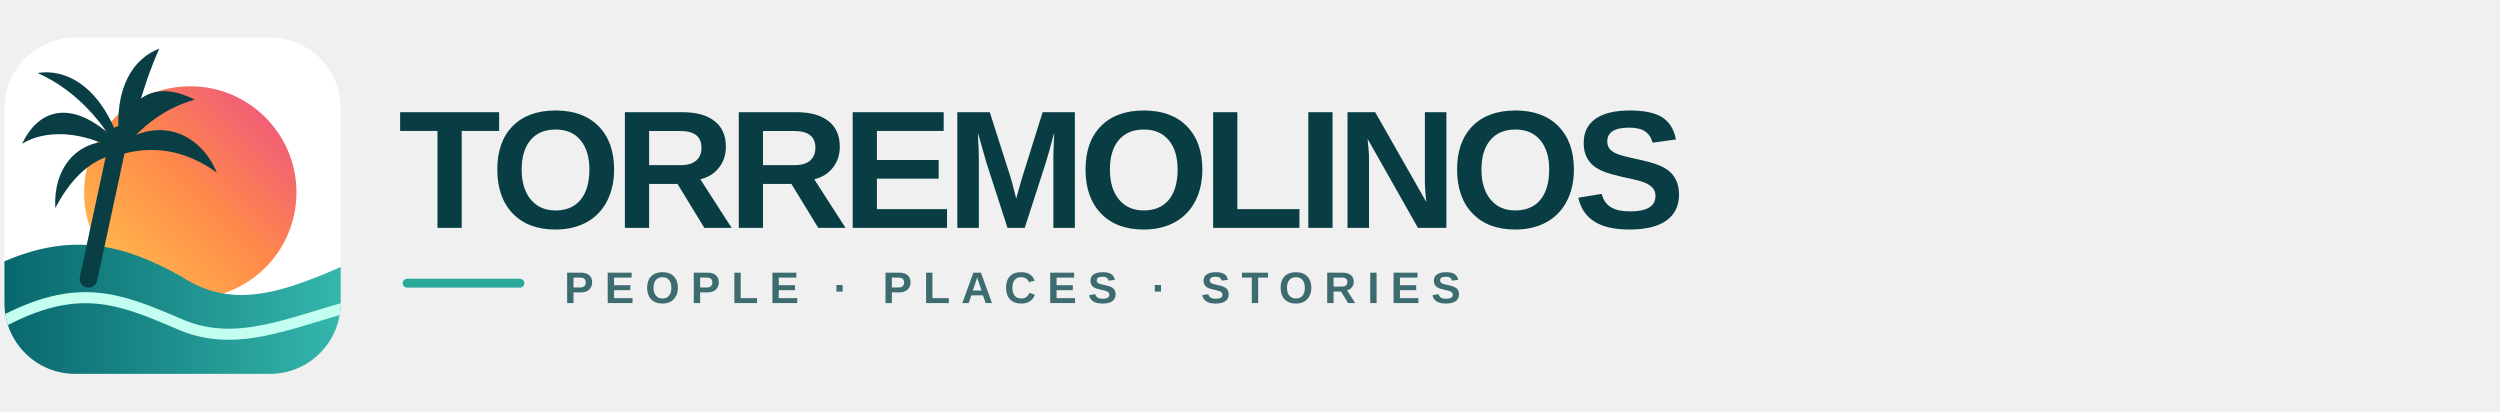
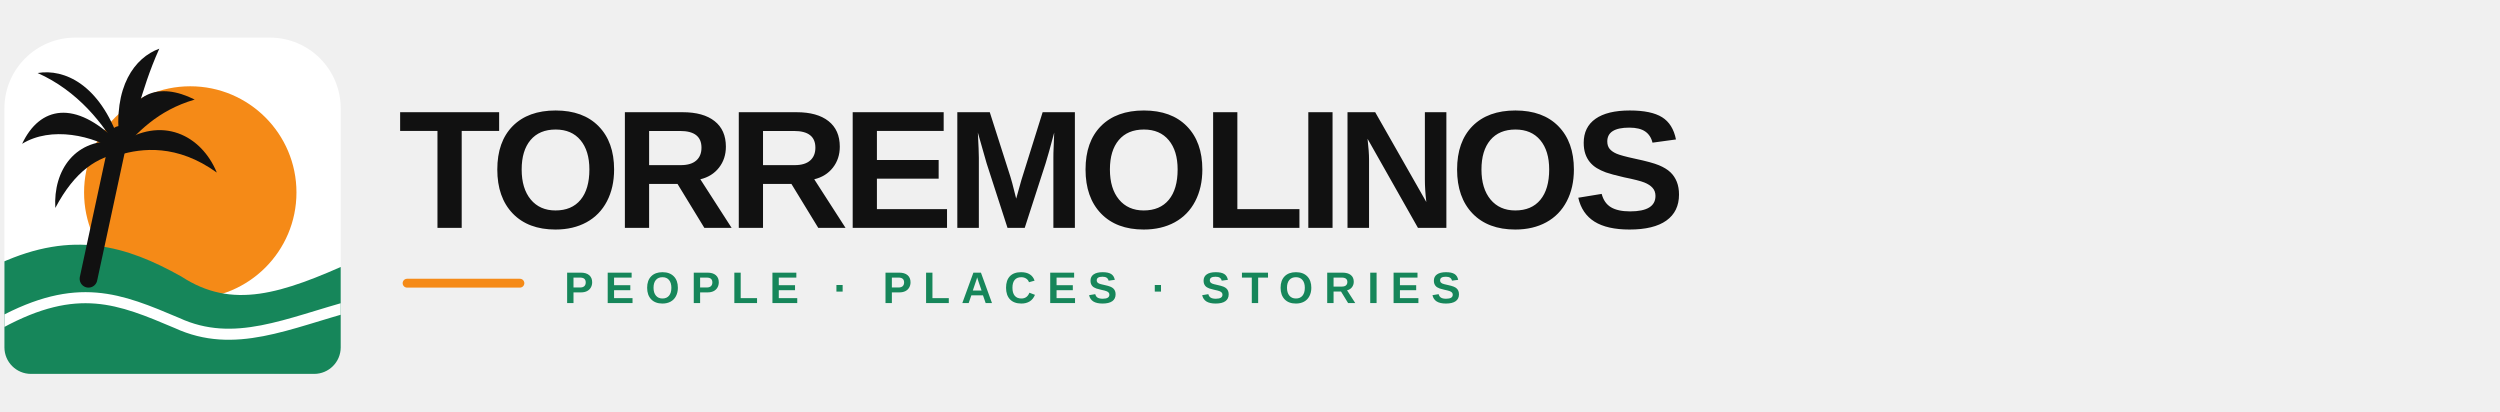
<svg xmlns="http://www.w3.org/2000/svg" viewBox="0 0 1130 186" role="img" aria-labelledby="torre-title torre-desc">
  <defs>
-     <linearGradient id="disc" x1="0" y1="1" x2="1" y2="0">
-       <stop stop-color="#FFC84D" />
-       <stop offset=".52" stop-color="#FF894A" />
-       <stop offset="1" stop-color="#EA4D88" />
-     </linearGradient>
-     <linearGradient id="ocean" x1="0" y1="0" x2="1" y2="0">
-       <stop stop-color="#07666C" />
-       <stop offset="1" stop-color="#36BAAF" />
-     </linearGradient>
    <clipPath id="iconShape">
-       <rect x="2" y="17" width="152" height="152" rx="32" />
+       <rect x="2" y="17" width="152" height="152" rx="12" />
    </clipPath>
  </defs>
  <g clip-path="url(#iconShape)" transform="translate(0,0)">
    <rect x="2" y="17" width="152" height="152" rx="32" fill="#FFFFFF" />
-     <circle cx="86" cy="87" r="48" fill="url(#disc)" />
-     <path d="M0 119C33 104 57 111 82 125C105 140 127 133 160 118V174H0Z" fill="url(#ocean)" />
-     <path d="M0 146C35 127 54 135 80 146C106 158 130 146 160 138" stroke="#C3FFF0" stroke-width="5" fill="none" />
-     <path d="M40 126L54 61" stroke="#083E44" stroke-width="8" stroke-linecap="round" />
-     <g fill="#083E44">
+     <circle cx="86" cy="87" r="48" fill="#F58A17" />
+     <path d="M0 119C33 104 57 111 82 125C105 140 127 133 160 118V174H0Z" fill="#16865A" />
+     <path d="M0 146C35 127 54 135 80 146C106 158 130 146 160 138" stroke="#FFFFFF" stroke-width="5" fill="none" />
+     <path d="M40 126L54 61" stroke="#111111" stroke-width="8" stroke-linecap="round" />
+     <g fill="#111111">
      <path d="M53 64C34 45 18 48 10 65C23 57 42 61 54 69Z" />
      <path d="M54 64C45 38 29 31 17 33C35 41 47 56 54 69Z" />
      <path d="M54 64C58 41 72 37 88 45C71 50 62 60 54 69Z" />
      <path d="M54 65C73 52 91 61 98 78C80 65 64 67 54 70Z" />
      <path d="M54 64C51 39 61 26 72 22C63 42 61 58 55 70Z" />
      <path d="M54 64C34 62 24 77 25 94C34 77 44 71 55 69Z" />
    </g>
  </g>
-   <text x="180" y="103" fill="#083D43" font-family="Outfit, Avenir Next, Arial, sans-serif" font-size="76" font-weight="850" letter-spacing="-3.4">TORREMOLINOS</text>
-   <path d="M184 128H235" stroke="#2AA99B" stroke-width="4" stroke-linecap="round" />
-   <text x="255" y="137" fill="#3C6C70" font-family="Outfit, Arial, sans-serif" font-size="20" font-weight="700" letter-spacing="5">PEOPLE  ·  PLACES  ·  STORIES</text>
+   <text x="180" y="103" fill="#111111" font-family="DM Sans, Arial, sans-serif" font-size="76" font-weight="850" letter-spacing="-3.4">TORREMOLINOS</text>
+   <path d="M184 128H235" stroke="#F58A17" stroke-width="4" stroke-linecap="round" />
+   <text x="255" y="137" fill="#16865A" font-family="DM Sans, Arial, sans-serif" font-size="20" font-weight="700" letter-spacing="5">PEOPLE  ·  PLACES  ·  STORIES</text>
</svg>
